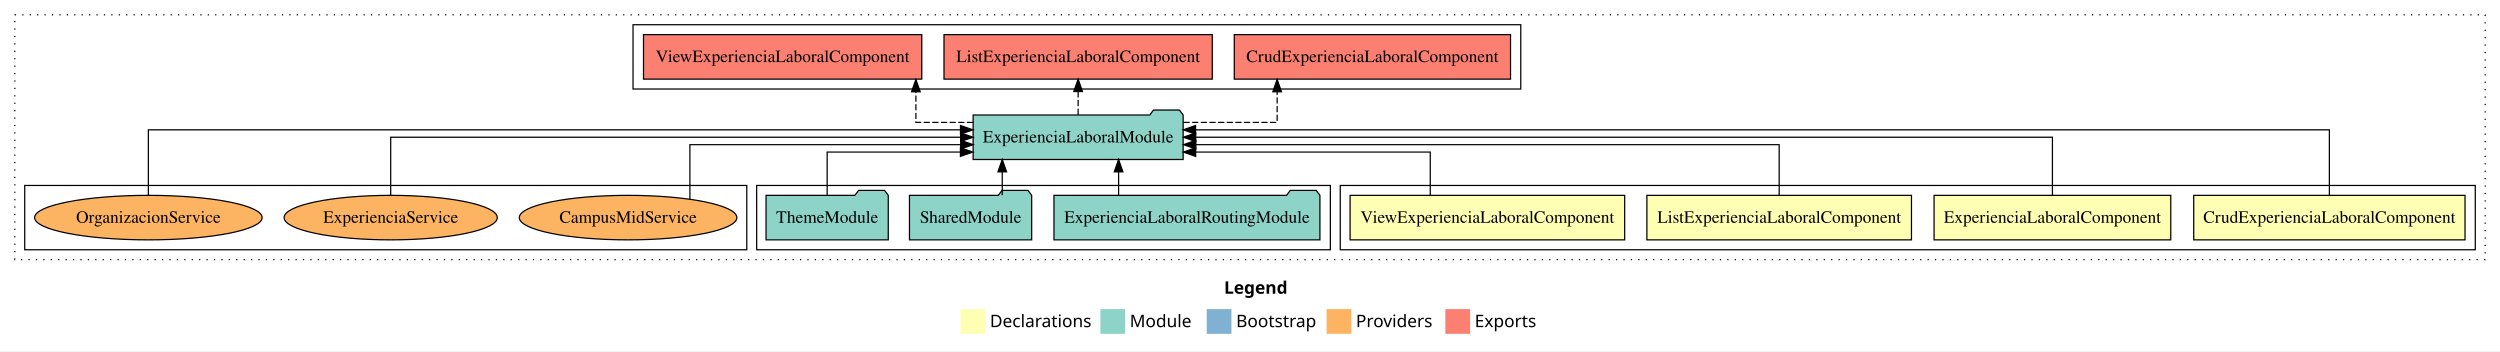
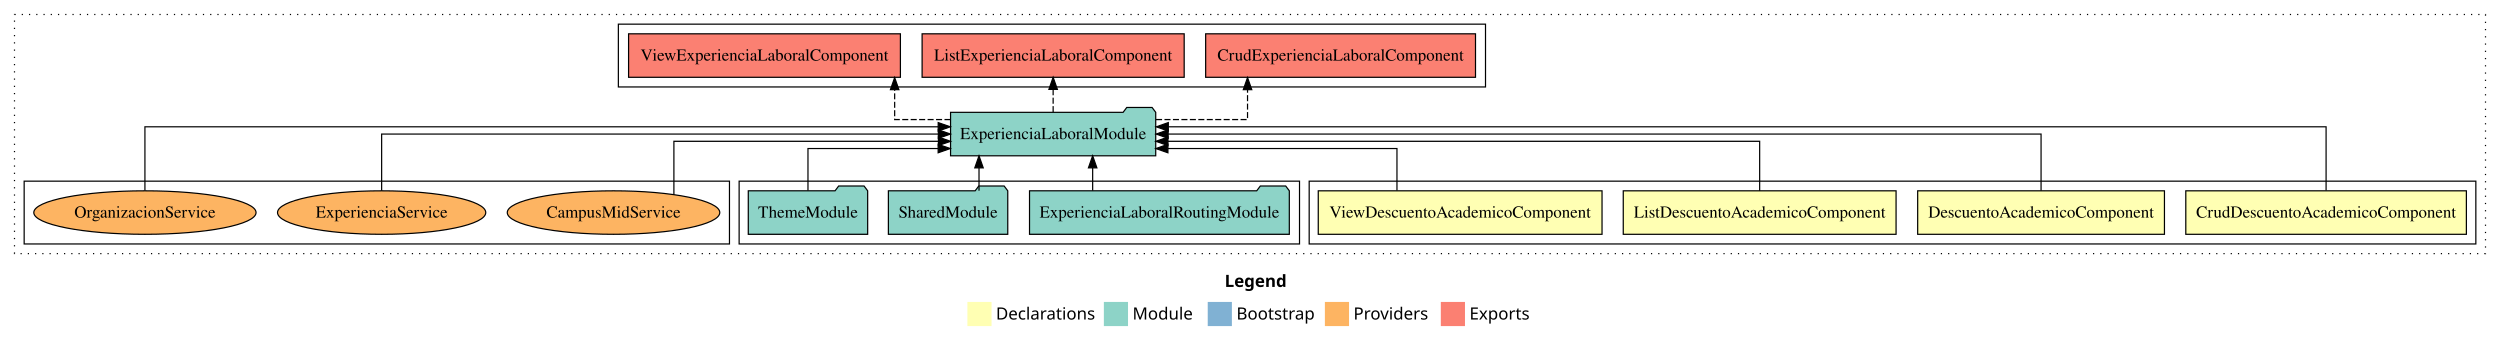
- <svg xmlns="http://www.w3.org/2000/svg" width="2022pt" height="284pt" viewBox="0.00 0.00 2022.00 284.00">
+ <svg xmlns="http://www.w3.org/2000/svg" width="2070pt" height="284pt" viewBox="0.00 0.00 2070.00 284.00">
  <g id="graph0" class="graph" transform="scale(1 1) rotate(0) translate(4 280)">
-     <polygon fill="#ffffff" stroke="transparent" points="-4,4 -4,-280 2018,-280 2018,4 -4,4" />
-     <text text-anchor="start" x="986.009" y="-42.4" font-family="sans-serif" font-weight="bold" font-size="14.00" fill="#000000">Legend</text>
-     <polygon fill="#ffffb3" stroke="transparent" points="773,-10 773,-30 793,-30 793,-10 773,-10" />
-     <text text-anchor="start" x="796.629" y="-15.4" font-family="sans-serif" font-size="14.00" fill="#000000">  Declarations</text>
-     <polygon fill="#8dd3c7" stroke="transparent" points="886,-10 886,-30 906,-30 906,-10 886,-10" />
-     <text text-anchor="start" x="909.725" y="-15.4" font-family="sans-serif" font-size="14.00" fill="#000000">  Module</text>
-     <polygon fill="#80b1d3" stroke="transparent" points="972,-10 972,-30 992,-30 992,-10 972,-10" />
-     <text text-anchor="start" x="995.781" y="-15.4" font-family="sans-serif" font-size="14.00" fill="#000000">  Bootstrap</text>
-     <polygon fill="#fdb462" stroke="transparent" points="1069,-10 1069,-30 1089,-30 1089,-10 1069,-10" />
-     <text text-anchor="start" x="1092.673" y="-15.4" font-family="sans-serif" font-size="14.00" fill="#000000">  Providers</text>
-     <polygon fill="#fb8072" stroke="transparent" points="1165,-10 1165,-30 1185,-30 1185,-10 1165,-10" />
-     <text text-anchor="start" x="1188.726" y="-15.4" font-family="sans-serif" font-size="14.00" fill="#000000">  Exports</text>
+     <polygon fill="#ffffff" stroke="transparent" points="-4,4 -4,-280 2066,-280 2066,4 -4,4" />
+     <text text-anchor="start" x="1010.009" y="-42.4" font-family="sans-serif" font-weight="bold" font-size="14.00" fill="#000000">Legend</text>
+     <polygon fill="#ffffb3" stroke="transparent" points="797,-10 797,-30 817,-30 817,-10 797,-10" />
+     <text text-anchor="start" x="820.629" y="-15.4" font-family="sans-serif" font-size="14.00" fill="#000000">  Declarations</text>
+     <polygon fill="#8dd3c7" stroke="transparent" points="910,-10 910,-30 930,-30 930,-10 910,-10" />
+     <text text-anchor="start" x="933.725" y="-15.4" font-family="sans-serif" font-size="14.00" fill="#000000">  Module</text>
+     <polygon fill="#80b1d3" stroke="transparent" points="996,-10 996,-30 1016,-30 1016,-10 996,-10" />
+     <text text-anchor="start" x="1019.781" y="-15.4" font-family="sans-serif" font-size="14.00" fill="#000000">  Bootstrap</text>
+     <polygon fill="#fdb462" stroke="transparent" points="1093,-10 1093,-30 1113,-30 1113,-10 1093,-10" />
+     <text text-anchor="start" x="1116.673" y="-15.4" font-family="sans-serif" font-size="14.00" fill="#000000">  Providers</text>
+     <polygon fill="#fb8072" stroke="transparent" points="1189,-10 1189,-30 1209,-30 1209,-10 1189,-10" />
+     <text text-anchor="start" x="1212.726" y="-15.4" font-family="sans-serif" font-size="14.00" fill="#000000">  Exports</text>
    <g id="clust1" class="cluster">
-       <polygon fill="none" stroke="#000000" stroke-dasharray="1,5" points="8,-70 8,-268 2006,-268 2006,-70 8,-70" />
+       <polygon fill="none" stroke="#000000" stroke-dasharray="1,5" points="8,-70 8,-268 2054,-268 2054,-70 8,-70" />
    </g>
    <g id="clust2" class="cluster">
-       <polygon fill="none" stroke="#000000" points="1080,-78 1080,-130 1998,-130 1998,-78 1080,-78" />
+       <polygon fill="none" stroke="#000000" points="1080,-78 1080,-130 2046,-130 2046,-78 1080,-78" />
    </g>
    <g id="clust7" class="cluster">
      <polygon fill="none" stroke="#000000" points="608,-78 608,-130 1072,-130 1072,-78 608,-78" />
    </g>
    <g id="clust8" class="cluster">
      <polygon fill="none" stroke="#000000" points="508,-208 508,-260 1226,-260 1226,-208 508,-208" />
    </g>
    <g id="clust10" class="cluster">
      <polygon fill="none" stroke="#000000" points="16,-78 16,-130 600,-130 600,-78 16,-78" />
    </g>
    <g id="node1" class="node">
-       <polygon fill="#ffffb3" stroke="#000000" points="1989.716,-122 1770.284,-122 1770.284,-86 1989.716,-86 1989.716,-122" />
-       <text text-anchor="middle" x="1880" y="-99.8" font-family="Times,serif" font-size="14.00" fill="#000000">CrudExperienciaLaboralComponent</text>
+       <polygon fill="#ffffb3" stroke="#000000" points="2038.161,-122 1805.839,-122 1805.839,-86 2038.161,-86 2038.161,-122" />
+       <text text-anchor="middle" x="1922" y="-99.8" font-family="Times,serif" font-size="14.00" fill="#000000">CrudDescuentoAcademicoComponent</text>
    </g>
    <g id="node5" class="node">
      <polygon fill="#8dd3c7" stroke="#000000" points="952.936,-187 949.936,-191 928.936,-191 925.936,-187 783.064,-187 783.064,-151 952.936,-151 952.936,-187" />
      <text text-anchor="middle" x="868" y="-164.8" font-family="Times,serif" font-size="14.00" fill="#000000">ExperienciaLaboralModule</text>
    </g>
    <g id="edge1" class="edge">
-       <path fill="none" stroke="#000000" d="M1880,-122.284C1880,-143.321 1880,-175 1880,-175 1880,-175 962.976,-175 962.976,-175" />
-       <polygon fill="#000000" stroke="#000000" points="962.976,-171.5 952.976,-175 962.976,-178.5 962.976,-171.5" />
+       <path fill="none" stroke="#000000" d="M1922,-122.284C1922,-143.321 1922,-175 1922,-175 1922,-175 963.36,-175 963.36,-175" />
+       <polygon fill="#000000" stroke="#000000" points="963.361,-171.5 953.36,-175 963.36,-178.5 963.361,-171.5" />
    </g>
    <g id="node2" class="node">
-       <polygon fill="#ffffb3" stroke="#000000" points="1751.718,-122 1560.282,-122 1560.282,-86 1751.718,-86 1751.718,-122" />
-       <text text-anchor="middle" x="1656" y="-99.8" font-family="Times,serif" font-size="14.00" fill="#000000">ExperienciaLaboralComponent</text>
+       <polygon fill="#ffffb3" stroke="#000000" points="1788.164,-122 1583.836,-122 1583.836,-86 1788.164,-86 1788.164,-122" />
+       <text text-anchor="middle" x="1686" y="-99.8" font-family="Times,serif" font-size="14.00" fill="#000000">DescuentoAcademicoComponent</text>
    </g>
    <g id="edge2" class="edge">
-       <path fill="none" stroke="#000000" d="M1656,-122.106C1656,-141.339 1656,-169 1656,-169 1656,-169 963.078,-169 963.078,-169" />
-       <polygon fill="#000000" stroke="#000000" points="963.078,-165.5 953.078,-169 963.078,-172.5 963.078,-165.5" />
+       <path fill="none" stroke="#000000" d="M1686,-122.106C1686,-141.339 1686,-169 1686,-169 1686,-169 963.225,-169 963.225,-169" />
+       <polygon fill="#000000" stroke="#000000" points="963.226,-165.5 953.225,-169 963.225,-172.5 963.226,-165.5" />
    </g>
    <g id="node3" class="node">
-       <polygon fill="#ffffb3" stroke="#000000" points="1541.997,-122 1328.003,-122 1328.003,-86 1541.997,-86 1541.997,-122" />
-       <text text-anchor="middle" x="1435" y="-99.8" font-family="Times,serif" font-size="14.00" fill="#000000">ListExperienciaLaboralComponent</text>
+       <polygon fill="#ffffb3" stroke="#000000" points="1565.943,-122 1340.057,-122 1340.057,-86 1565.943,-86 1565.943,-122" />
+       <text text-anchor="middle" x="1453" y="-99.8" font-family="Times,serif" font-size="14.00" fill="#000000">ListDescuentoAcademicoComponent</text>
    </g>
    <g id="edge3" class="edge">
-       <path fill="none" stroke="#000000" d="M1435,-122.022C1435,-139.373 1435,-163 1435,-163 1435,-163 963.192,-163 963.192,-163" />
-       <polygon fill="#000000" stroke="#000000" points="963.192,-159.5 953.192,-163 963.192,-166.5 963.192,-159.5" />
+       <path fill="none" stroke="#000000" d="M1453,-122.022C1453,-139.373 1453,-163 1453,-163 1453,-163 963.064,-163 963.064,-163" />
+       <polygon fill="#000000" stroke="#000000" points="963.064,-159.5 953.064,-163 963.064,-166.5 963.064,-159.5" />
    </g>
    <g id="node4" class="node">
-       <polygon fill="#ffffb3" stroke="#000000" points="1310.037,-122 1087.963,-122 1087.963,-86 1310.037,-86 1310.037,-122" />
-       <text text-anchor="middle" x="1199" y="-99.8" font-family="Times,serif" font-size="14.00" fill="#000000">ViewExperienciaLaboralComponent</text>
+       <polygon fill="#ffffb3" stroke="#000000" points="1322.483,-122 1087.517,-122 1087.517,-86 1322.483,-86 1322.483,-122" />
+       <text text-anchor="middle" x="1205" y="-99.8" font-family="Times,serif" font-size="14.00" fill="#000000">ViewDescuentoAcademicoComponent</text>
    </g>
    <g id="edge4" class="edge">
-       <path fill="none" stroke="#000000" d="M1152.795,-122.24C1152.795,-137.571 1152.795,-157 1152.795,-157 1152.795,-157 963.062,-157 963.062,-157" />
-       <polygon fill="#000000" stroke="#000000" points="963.062,-153.5 953.062,-157 963.062,-160.5 963.062,-153.5" />
+       <path fill="none" stroke="#000000" d="M1152.683,-122.24C1152.683,-137.571 1152.683,-157 1152.683,-157 1152.683,-157 963.029,-157 963.029,-157" />
+       <polygon fill="#000000" stroke="#000000" points="963.029,-153.5 953.029,-157 963.029,-160.5 963.029,-153.5" />
    </g>
    <g id="node9" class="node">
      <polygon fill="#fb8072" stroke="#000000" points="1217.716,-252 994.284,-252 994.284,-216 1217.716,-216 1217.716,-252" />
      <text text-anchor="middle" x="1106" y="-229.8" font-family="Times,serif" font-size="14.00" fill="#000000">CrudExperienciaLaboralComponent </text>
    </g>
    <g id="edge8" class="edge">
      <path fill="none" stroke="#000000" stroke-dasharray="5,2" d="M953.193,-181C991.802,-181 1028.959,-181 1028.959,-181 1028.959,-181 1028.959,-205.76 1028.959,-205.76" />
      <polygon fill="#000000" stroke="#000000" points="1025.46,-205.76 1028.959,-215.76 1032.46,-205.76 1025.46,-205.76" />
    </g>
    <g id="node10" class="node">
      <polygon fill="#fb8072" stroke="#000000" points="976.497,-252 759.503,-252 759.503,-216 976.497,-216 976.497,-252" />
      <text text-anchor="middle" x="868" y="-229.8" font-family="Times,serif" font-size="14.00" fill="#000000">ListExperienciaLaboralComponent </text>
    </g>
    <g id="edge9" class="edge">
      <path fill="none" stroke="#000000" stroke-dasharray="5,2" d="M868,-187.106C868,-187.106 868,-205.991 868,-205.991" />
      <polygon fill="#000000" stroke="#000000" points="864.5,-205.991 868,-215.991 871.5,-205.991 864.5,-205.991" />
    </g>
    <g id="node11" class="node">
      <polygon fill="#fb8072" stroke="#000000" points="741.537,-252 516.463,-252 516.463,-216 741.537,-216 741.537,-252" />
      <text text-anchor="middle" x="629" y="-229.8" font-family="Times,serif" font-size="14.00" fill="#000000">ViewExperienciaLaboralComponent </text>
    </g>
    <g id="edge10" class="edge">
      <path fill="none" stroke="#000000" stroke-dasharray="5,2" d="M783.042,-181C757.815,-181 736.779,-181 736.779,-181 736.779,-181 736.779,-205.76 736.779,-205.76" />
      <polygon fill="#000000" stroke="#000000" points="733.279,-205.76 736.779,-215.76 740.279,-205.76 733.279,-205.76" />
    </g>
    <g id="node6" class="node">
      <polygon fill="#8dd3c7" stroke="#000000" points="1063.553,-122 1060.553,-126 1039.553,-126 1036.553,-122 848.447,-122 848.447,-86 1063.553,-86 1063.553,-122" />
      <text text-anchor="middle" x="956" y="-99.8" font-family="Times,serif" font-size="14.00" fill="#000000">ExperienciaLaboralRoutingModule</text>
    </g>
    <g id="edge5" class="edge">
      <path fill="none" stroke="#000000" d="M900.721,-122.106C900.721,-122.106 900.721,-140.991 900.721,-140.991" />
      <polygon fill="#000000" stroke="#000000" points="897.221,-140.991 900.721,-150.991 904.221,-140.991 897.221,-140.991" />
    </g>
    <g id="node7" class="node">
      <polygon fill="#8dd3c7" stroke="#000000" points="830.423,-122 827.423,-126 806.423,-126 803.423,-122 731.577,-122 731.577,-86 830.423,-86 830.423,-122" />
      <text text-anchor="middle" x="781" y="-99.8" font-family="Times,serif" font-size="14.00" fill="#000000">SharedModule</text>
    </g>
    <g id="edge6" class="edge">
      <path fill="none" stroke="#000000" d="M806.622,-122.106C806.622,-122.106 806.622,-140.991 806.622,-140.991" />
      <polygon fill="#000000" stroke="#000000" points="803.122,-140.991 806.622,-150.991 810.122,-140.991 803.122,-140.991" />
    </g>
    <g id="node8" class="node">
      <polygon fill="#8dd3c7" stroke="#000000" points="714.423,-122 711.423,-126 690.423,-126 687.423,-122 615.577,-122 615.577,-86 714.423,-86 714.423,-122" />
      <text text-anchor="middle" x="665" y="-99.8" font-family="Times,serif" font-size="14.00" fill="#000000">ThemeModule</text>
    </g>
    <g id="edge7" class="edge">
      <path fill="none" stroke="#000000" d="M665,-122.24C665,-137.571 665,-157 665,-157 665,-157 772.792,-157 772.792,-157" />
      <polygon fill="#000000" stroke="#000000" points="772.792,-160.5 782.792,-157 772.792,-153.5 772.792,-160.5" />
    </g>
    <g id="node12" class="node">
      <ellipse fill="#fdb462" stroke="#000000" cx="504" cy="-104" rx="87.98" ry="18" />
      <text text-anchor="middle" x="504" y="-99.8" font-family="Times,serif" font-size="14.00" fill="#000000">CampusMidService</text>
    </g>
    <g id="edge11" class="edge">
      <path fill="none" stroke="#000000" d="M553.986,-118.888C553.986,-136.367 553.986,-163 553.986,-163 553.986,-163 773.023,-163 773.023,-163" />
      <polygon fill="#000000" stroke="#000000" points="773.023,-166.5 783.023,-163 773.023,-159.5 773.023,-166.5" />
    </g>
    <g id="node13" class="node">
      <ellipse fill="#fdb462" stroke="#000000" cx="312" cy="-104" rx="86.212" ry="18" />
      <text text-anchor="middle" x="312" y="-99.8" font-family="Times,serif" font-size="14.00" fill="#000000">ExperienciaService</text>
    </g>
    <g id="edge12" class="edge">
      <path fill="none" stroke="#000000" d="M312,-122.106C312,-141.339 312,-169 312,-169 312,-169 772.95,-169 772.95,-169" />
      <polygon fill="#000000" stroke="#000000" points="772.95,-172.5 782.95,-169 772.95,-165.5 772.95,-172.5" />
    </g>
    <g id="node14" class="node">
      <ellipse fill="#fdb462" stroke="#000000" cx="116" cy="-104" rx="92.012" ry="18" />
      <text text-anchor="middle" x="116" y="-99.8" font-family="Times,serif" font-size="14.00" fill="#000000">OrganizacionService</text>
    </g>
    <g id="edge13" class="edge">
      <path fill="none" stroke="#000000" d="M116,-122.284C116,-143.321 116,-175 116,-175 116,-175 772.833,-175 772.833,-175" />
      <polygon fill="#000000" stroke="#000000" points="772.833,-178.5 782.833,-175 772.833,-171.5 772.833,-178.5" />
    </g>
  </g>
</svg>
